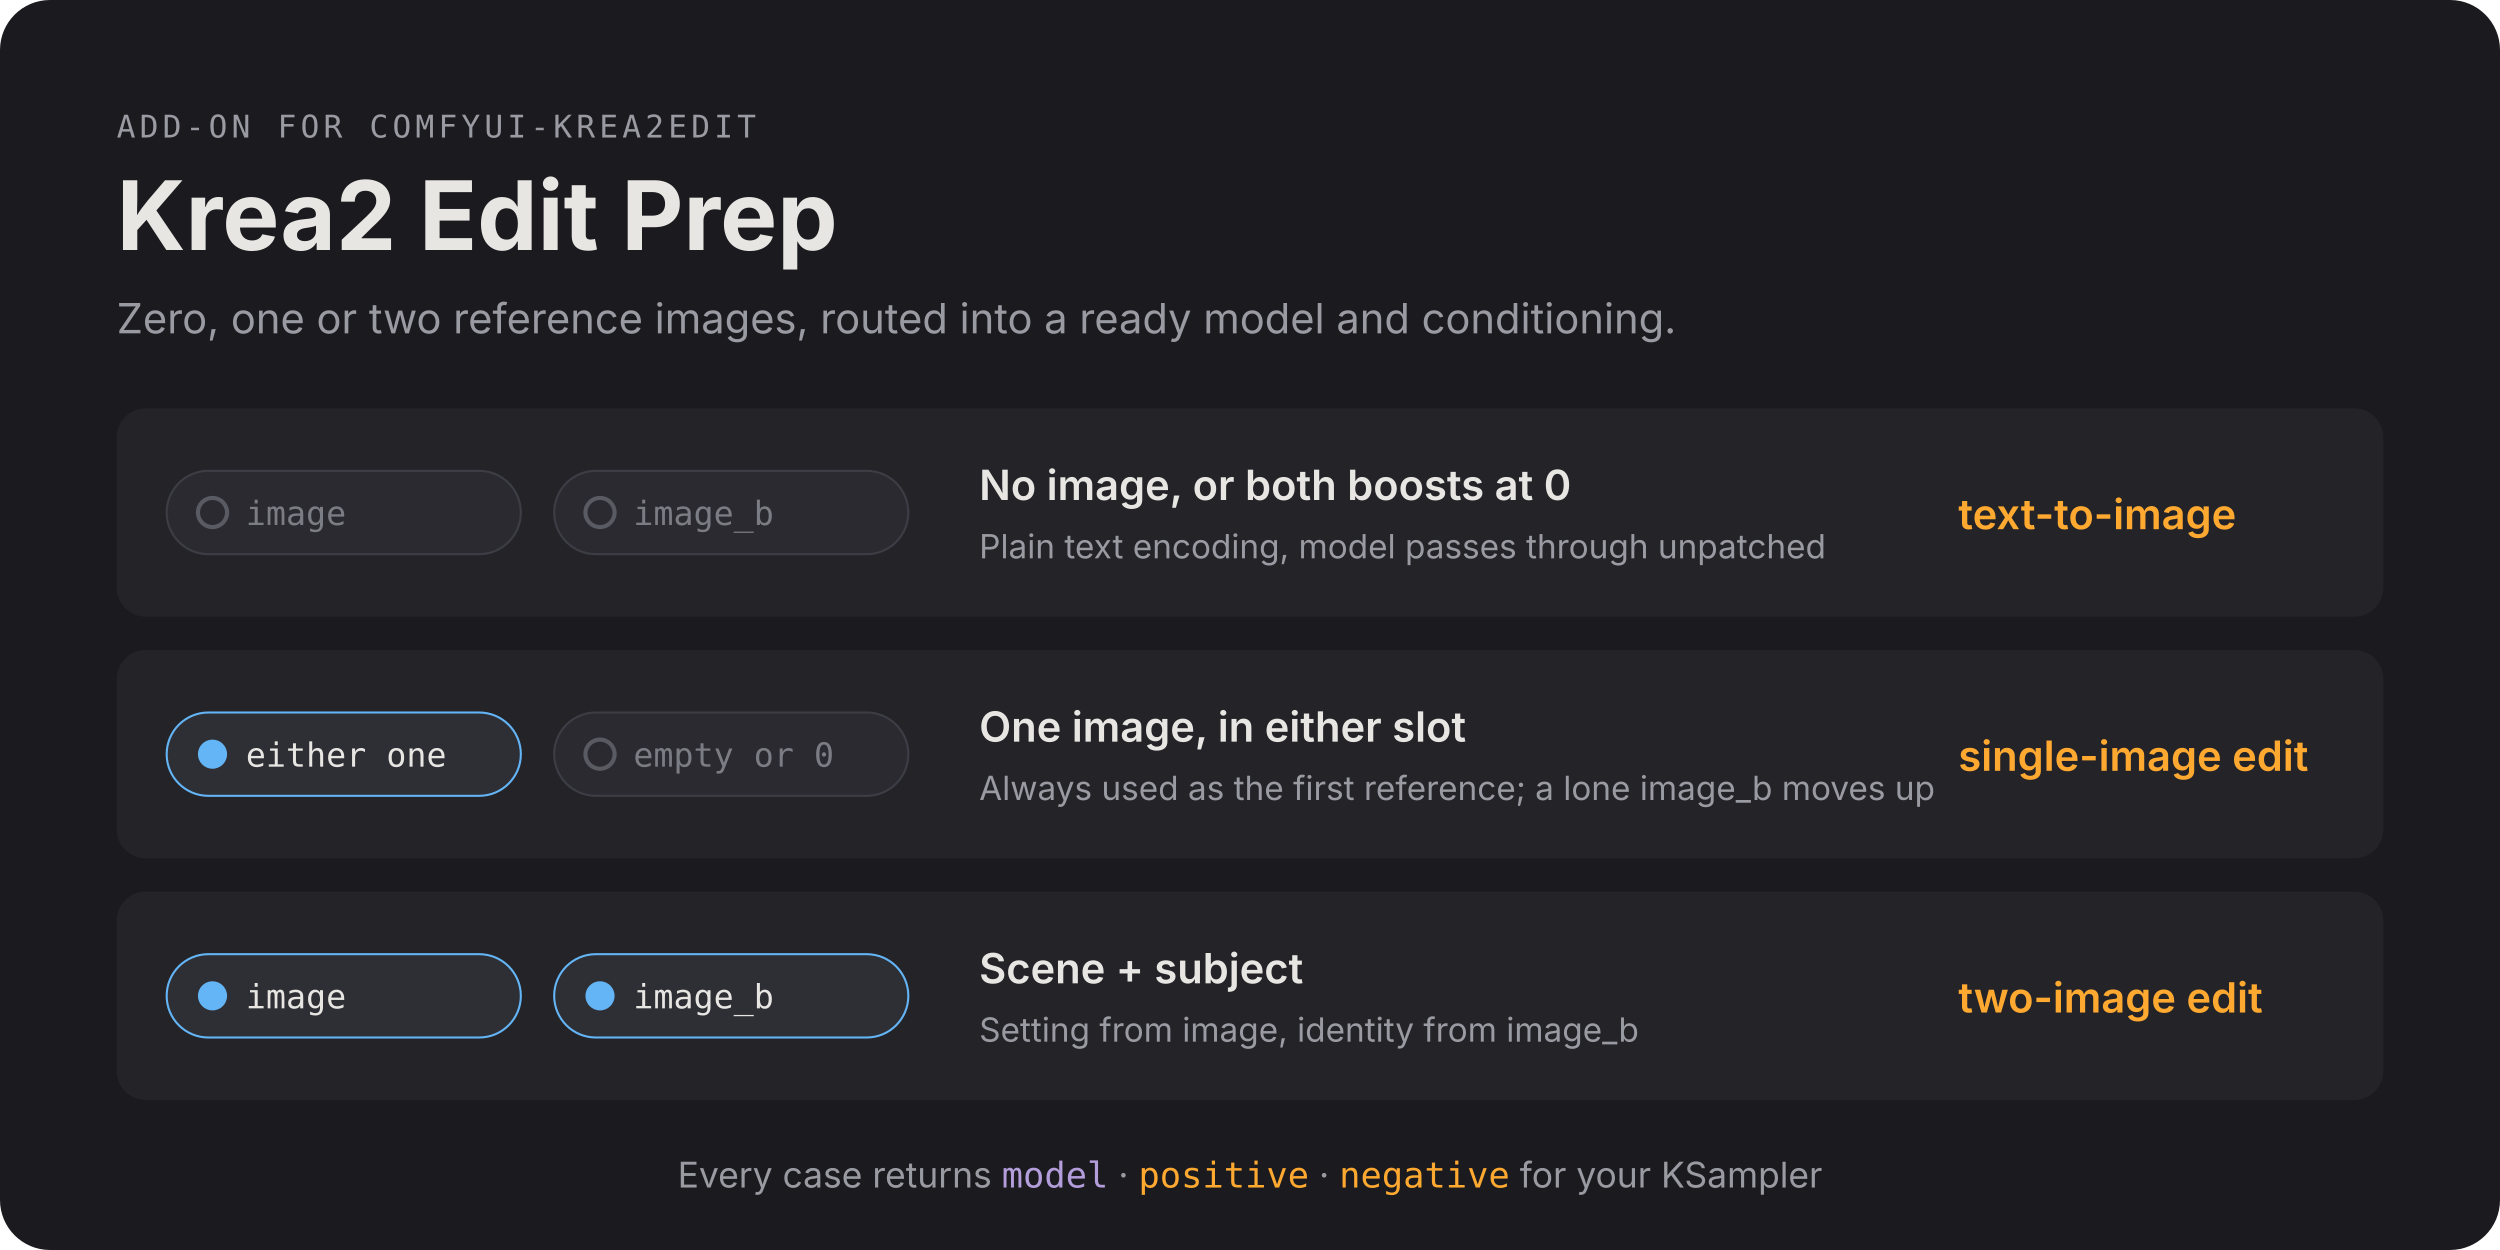
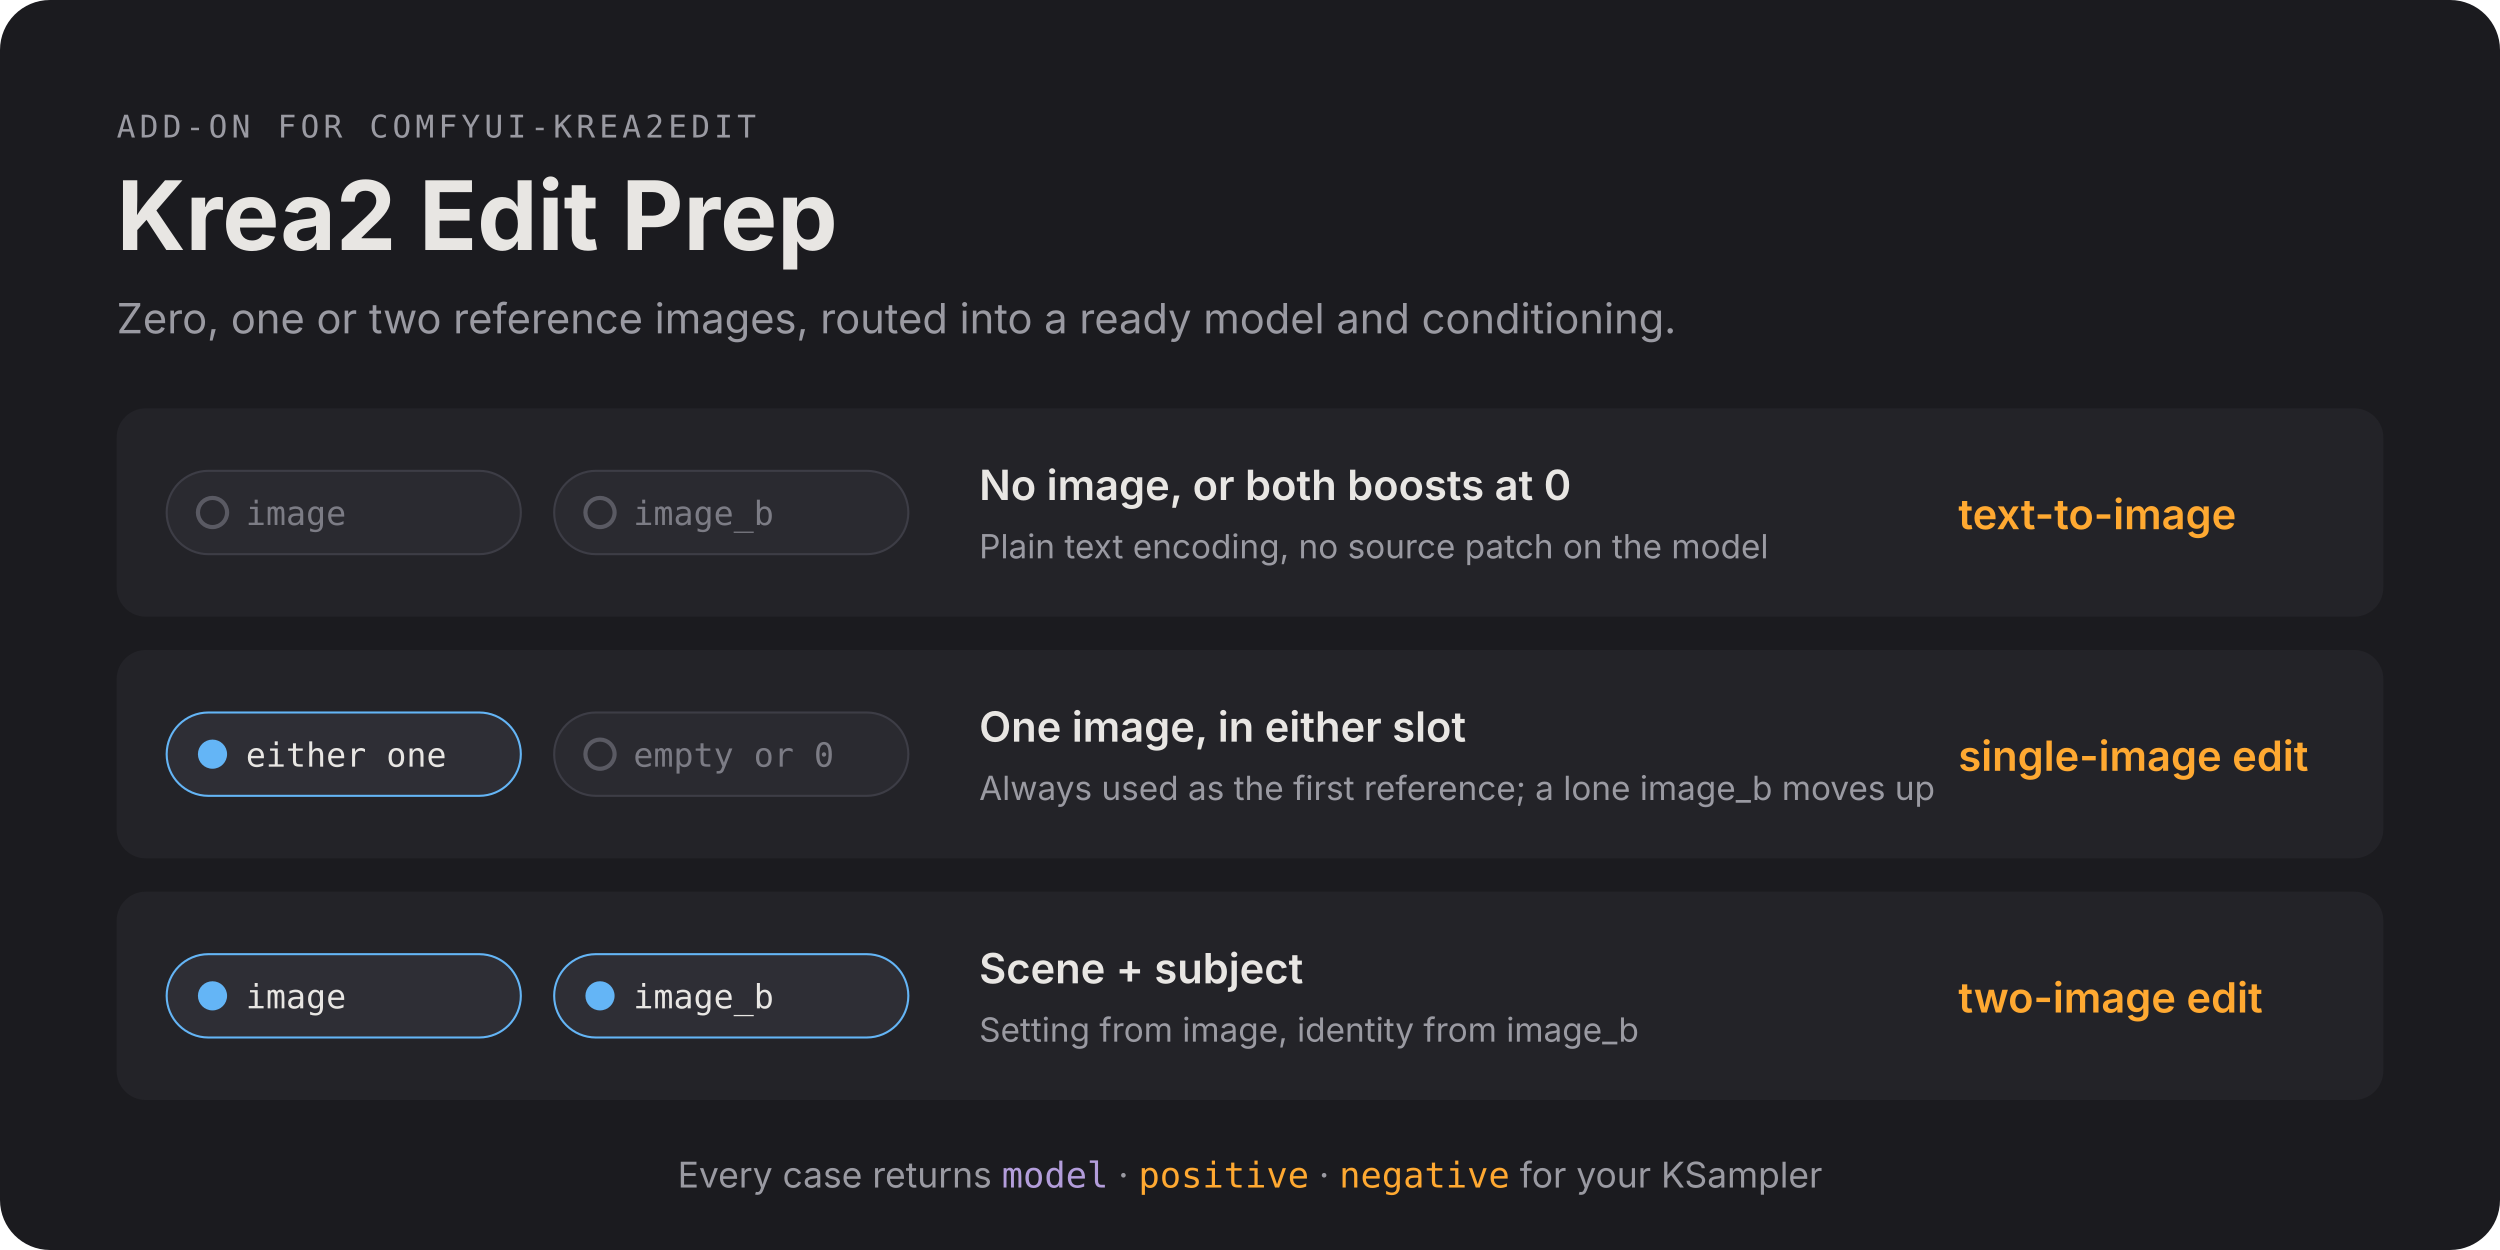
<svg xmlns="http://www.w3.org/2000/svg" width="1200" height="600" viewBox="0 0 1200 600" role="img" aria-labelledby="title desc">
  <rect width="1200" height="600" rx="24" fill="#1b1b1f" />
  <g id="title-block" font-family="-apple-system, BlinkMacSystemFont, 'Segoe UI', sans-serif">
    <text x="56" y="66" fill="#9a9aa2" font-family="ui-monospace, SFMono-Regular, Menlo, monospace" font-size="15" letter-spacing="2">ADD-ON FOR COMFYUI-KREA2EDIT</text>
    <text x="56" y="120" fill="#e8e6e3" font-size="46" font-weight="700">Krea2 Edit Prep</text>
    <text x="56" y="160" fill="#9a9aa2" font-size="20">Zero, one or two reference images, routed into a ready model and conditioning.</text>
  </g>
  <g id="rows" font-family="-apple-system, BlinkMacSystemFont, 'Segoe UI', sans-serif">
    <g id="no-image" transform="translate(56 196)">
      <rect width="1088" height="100" rx="14" fill="#232328" />
      <g font-family="ui-monospace, SFMono-Regular, Menlo, monospace" font-size="16">
        <rect x="24" y="30" width="170" height="40" rx="20" fill="#2a2a30" stroke="#3d3d46" />
        <circle cx="46" cy="50" r="7" fill="none" stroke="#5a5a63" stroke-width="2" />
        <text x="62" y="56" fill="#7c7c85">image</text>
        <rect x="210" y="30" width="170" height="40" rx="20" fill="#2a2a30" stroke="#3d3d46" />
        <circle cx="232" cy="50" r="7" fill="none" stroke="#5a5a63" stroke-width="2" />
        <text x="248" y="56" fill="#7c7c85">image_b</text>
      </g>
      <text x="414" y="44" fill="#e8e6e3" font-size="20" font-weight="600">No image, or both boosts at 0</text>
-       <text x="414" y="72" fill="#9a9aa2" font-size="16">Plain text encoding, model passes through unpatched</text>
+       <text x="414" y="72" fill="#9a9aa2" font-size="16">Plain text encoding, no source patch on the model</text>
      <text x="884" y="58" fill="#ffa931" font-size="20" font-weight="600">text-to-image</text>
    </g>
    <g id="one-image" transform="translate(56 312)">
      <rect width="1088" height="100" rx="14" fill="#232328" />
      <g font-family="ui-monospace, SFMono-Regular, Menlo, monospace" font-size="16">
        <rect x="24" y="30" width="170" height="40" rx="20" fill="#2e2e35" stroke="#64b5f6" />
        <circle cx="46" cy="50" r="7" fill="#64b5f6" />
        <text x="62" y="56" fill="#e8e6e3">either one</text>
        <rect x="210" y="30" width="170" height="40" rx="20" fill="#2a2a30" stroke="#3d3d46" />
        <circle cx="232" cy="50" r="7" fill="none" stroke="#5a5a63" stroke-width="2" />
        <text x="248" y="56" fill="#7c7c85">empty or 0</text>
      </g>
      <text x="414" y="44" fill="#e8e6e3" font-size="20" font-weight="600">One image, in either slot</text>
      <text x="414" y="72" fill="#9a9aa2" font-size="16">Always used as the first reference; a lone image_b moves up</text>
      <text x="884" y="58" fill="#ffa931" font-size="20" font-weight="600">single-image edit</text>
    </g>
    <g id="two-images" transform="translate(56 428)">
      <rect width="1088" height="100" rx="14" fill="#232328" />
      <g font-family="ui-monospace, SFMono-Regular, Menlo, monospace" font-size="16">
        <rect x="24" y="30" width="170" height="40" rx="20" fill="#2e2e35" stroke="#64b5f6" />
        <circle cx="46" cy="50" r="7" fill="#64b5f6" />
        <text x="62" y="56" fill="#e8e6e3">image</text>
        <rect x="210" y="30" width="170" height="40" rx="20" fill="#2e2e35" stroke="#64b5f6" />
        <circle cx="232" cy="50" r="7" fill="#64b5f6" />
        <text x="248" y="56" fill="#e8e6e3">image_b</text>
      </g>
      <text x="414" y="44" fill="#e8e6e3" font-size="20" font-weight="600">Scene + subject</text>
      <text x="414" y="72" fill="#9a9aa2" font-size="16">Setting from image, identity from image_b</text>
      <text x="884" y="58" fill="#ffa931" font-size="20" font-weight="600">two-image edit</text>
    </g>
  </g>
  <text x="600" y="570" text-anchor="middle" fill="#9a9aa2" font-family="-apple-system, BlinkMacSystemFont, 'Segoe UI', sans-serif" font-size="17">Every case returns <tspan fill="#b39ddb" font-family="ui-monospace, SFMono-Regular, Menlo, monospace">model</tspan> · <tspan fill="#ffa931" font-family="ui-monospace, SFMono-Regular, Menlo, monospace">positive</tspan> · <tspan fill="#ffa931" font-family="ui-monospace, SFMono-Regular, Menlo, monospace">negative</tspan> for your KSampler</text>
</svg>
